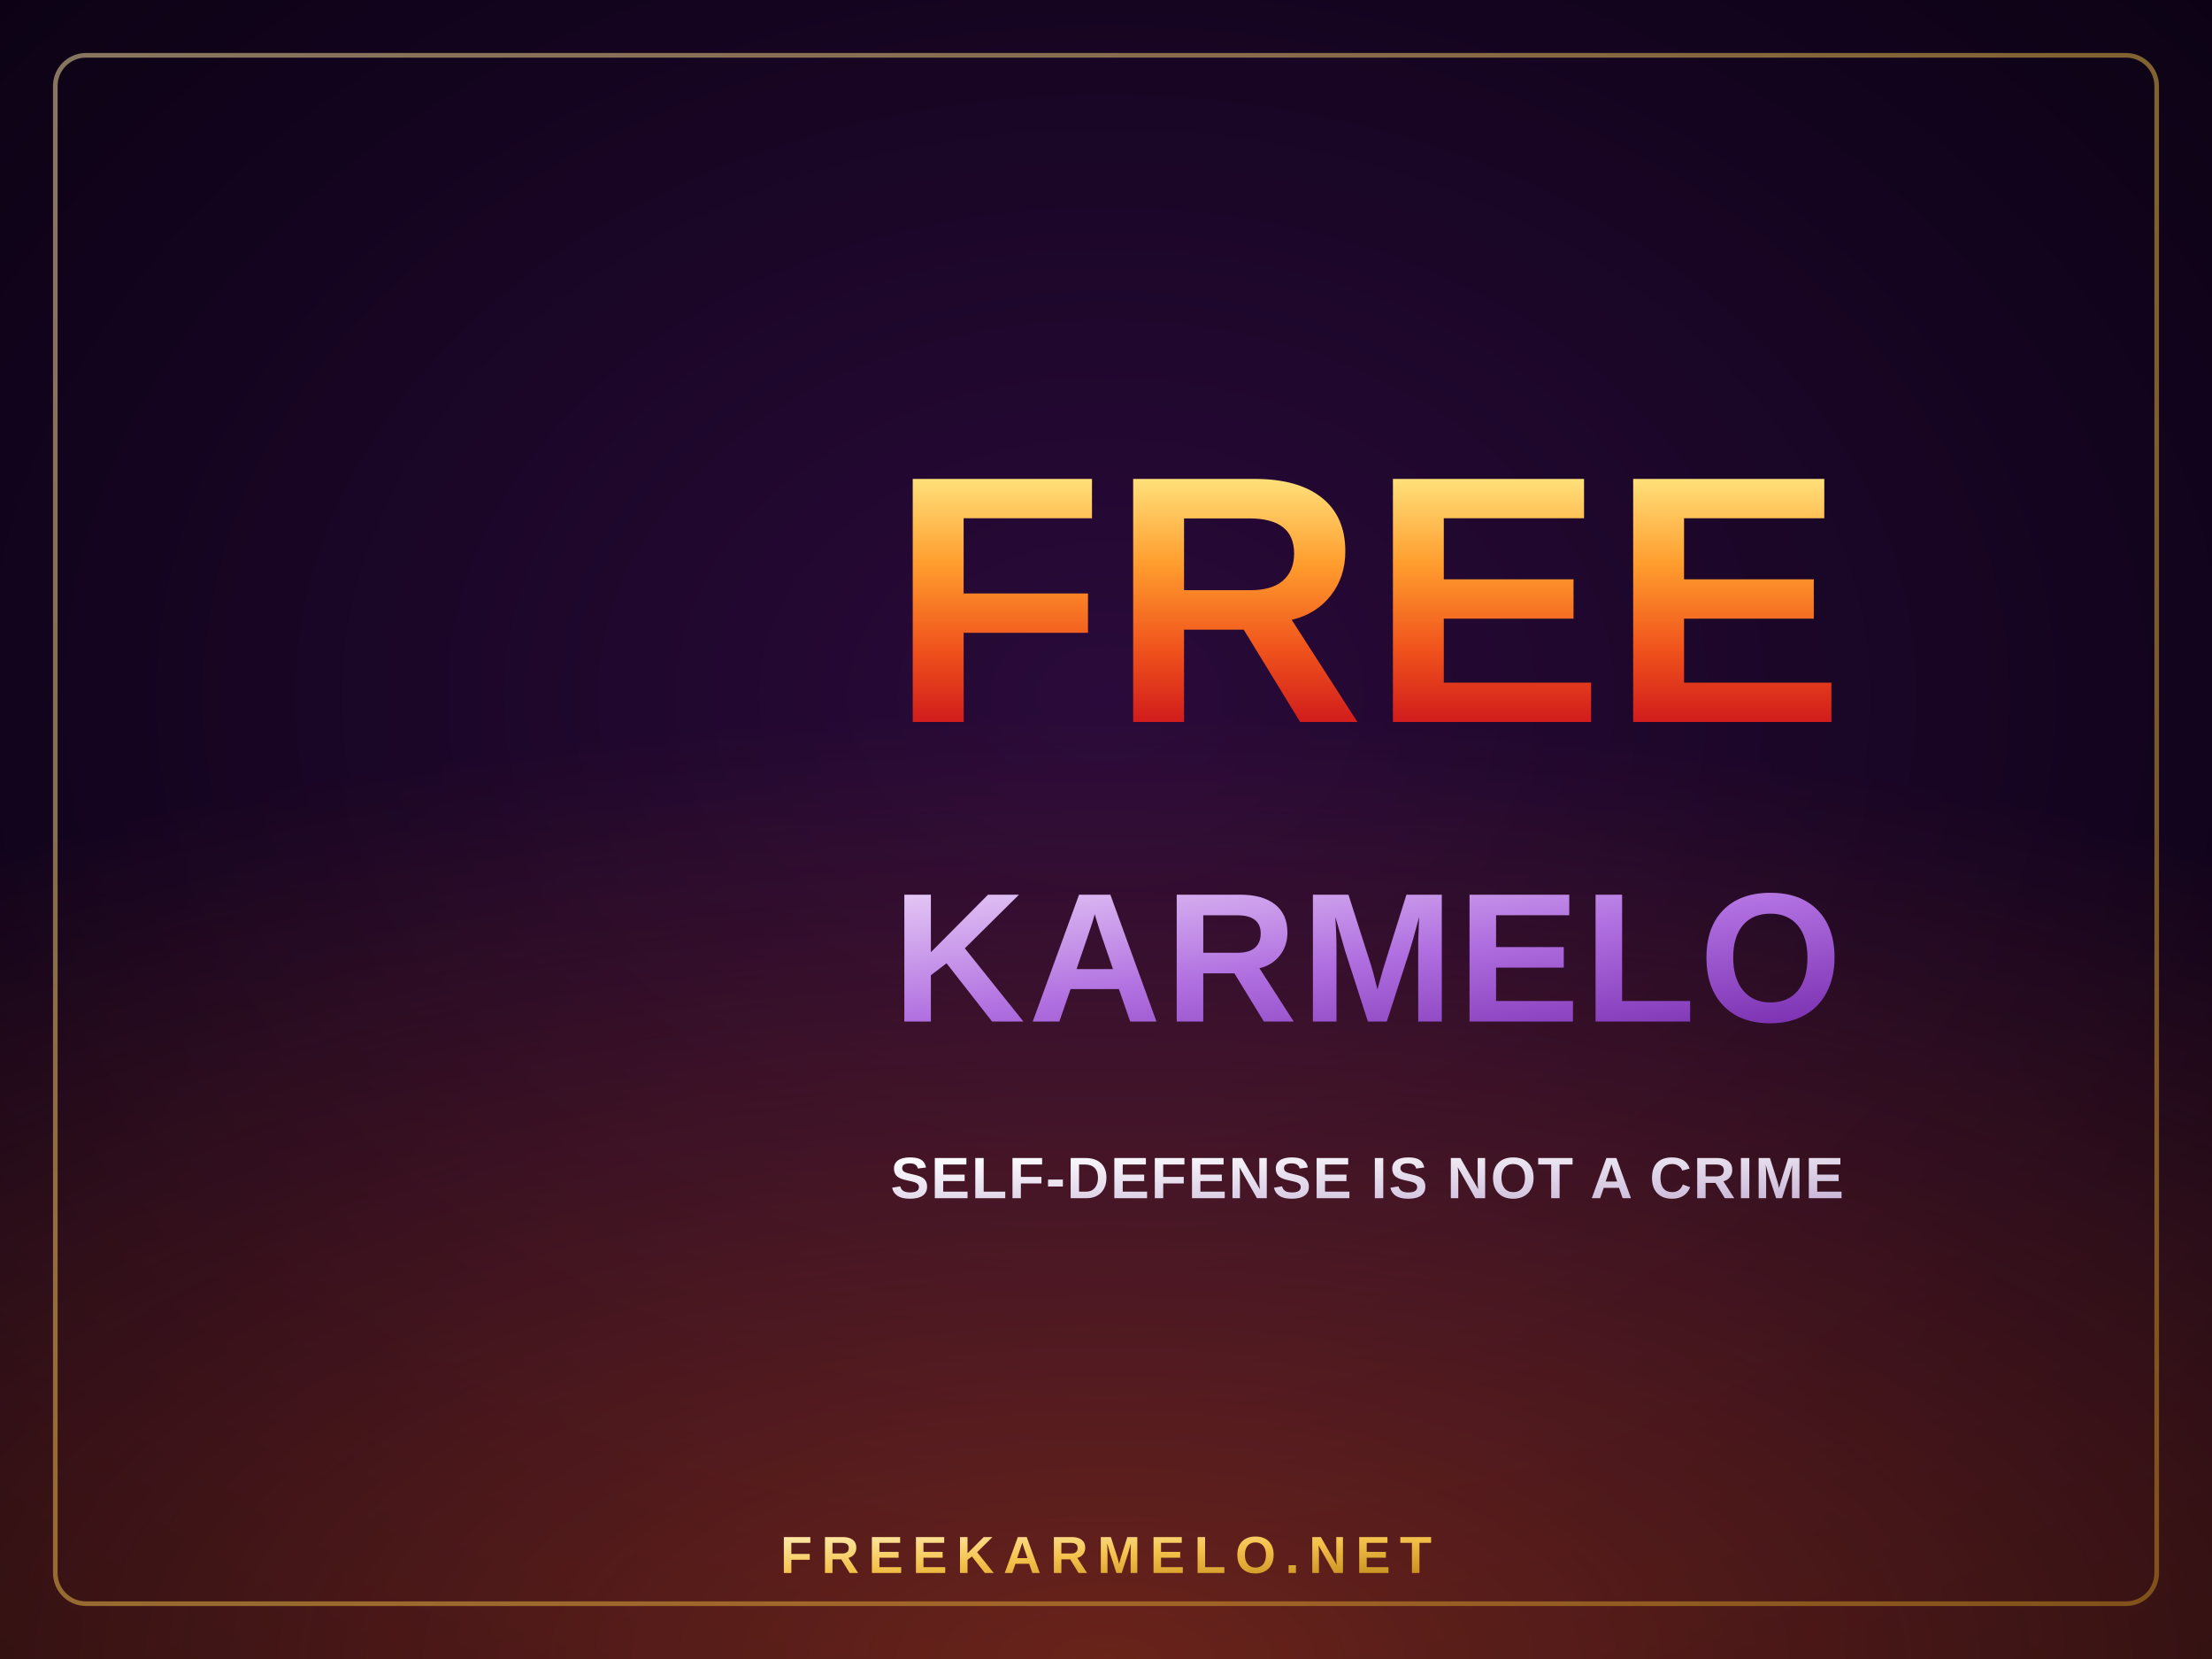
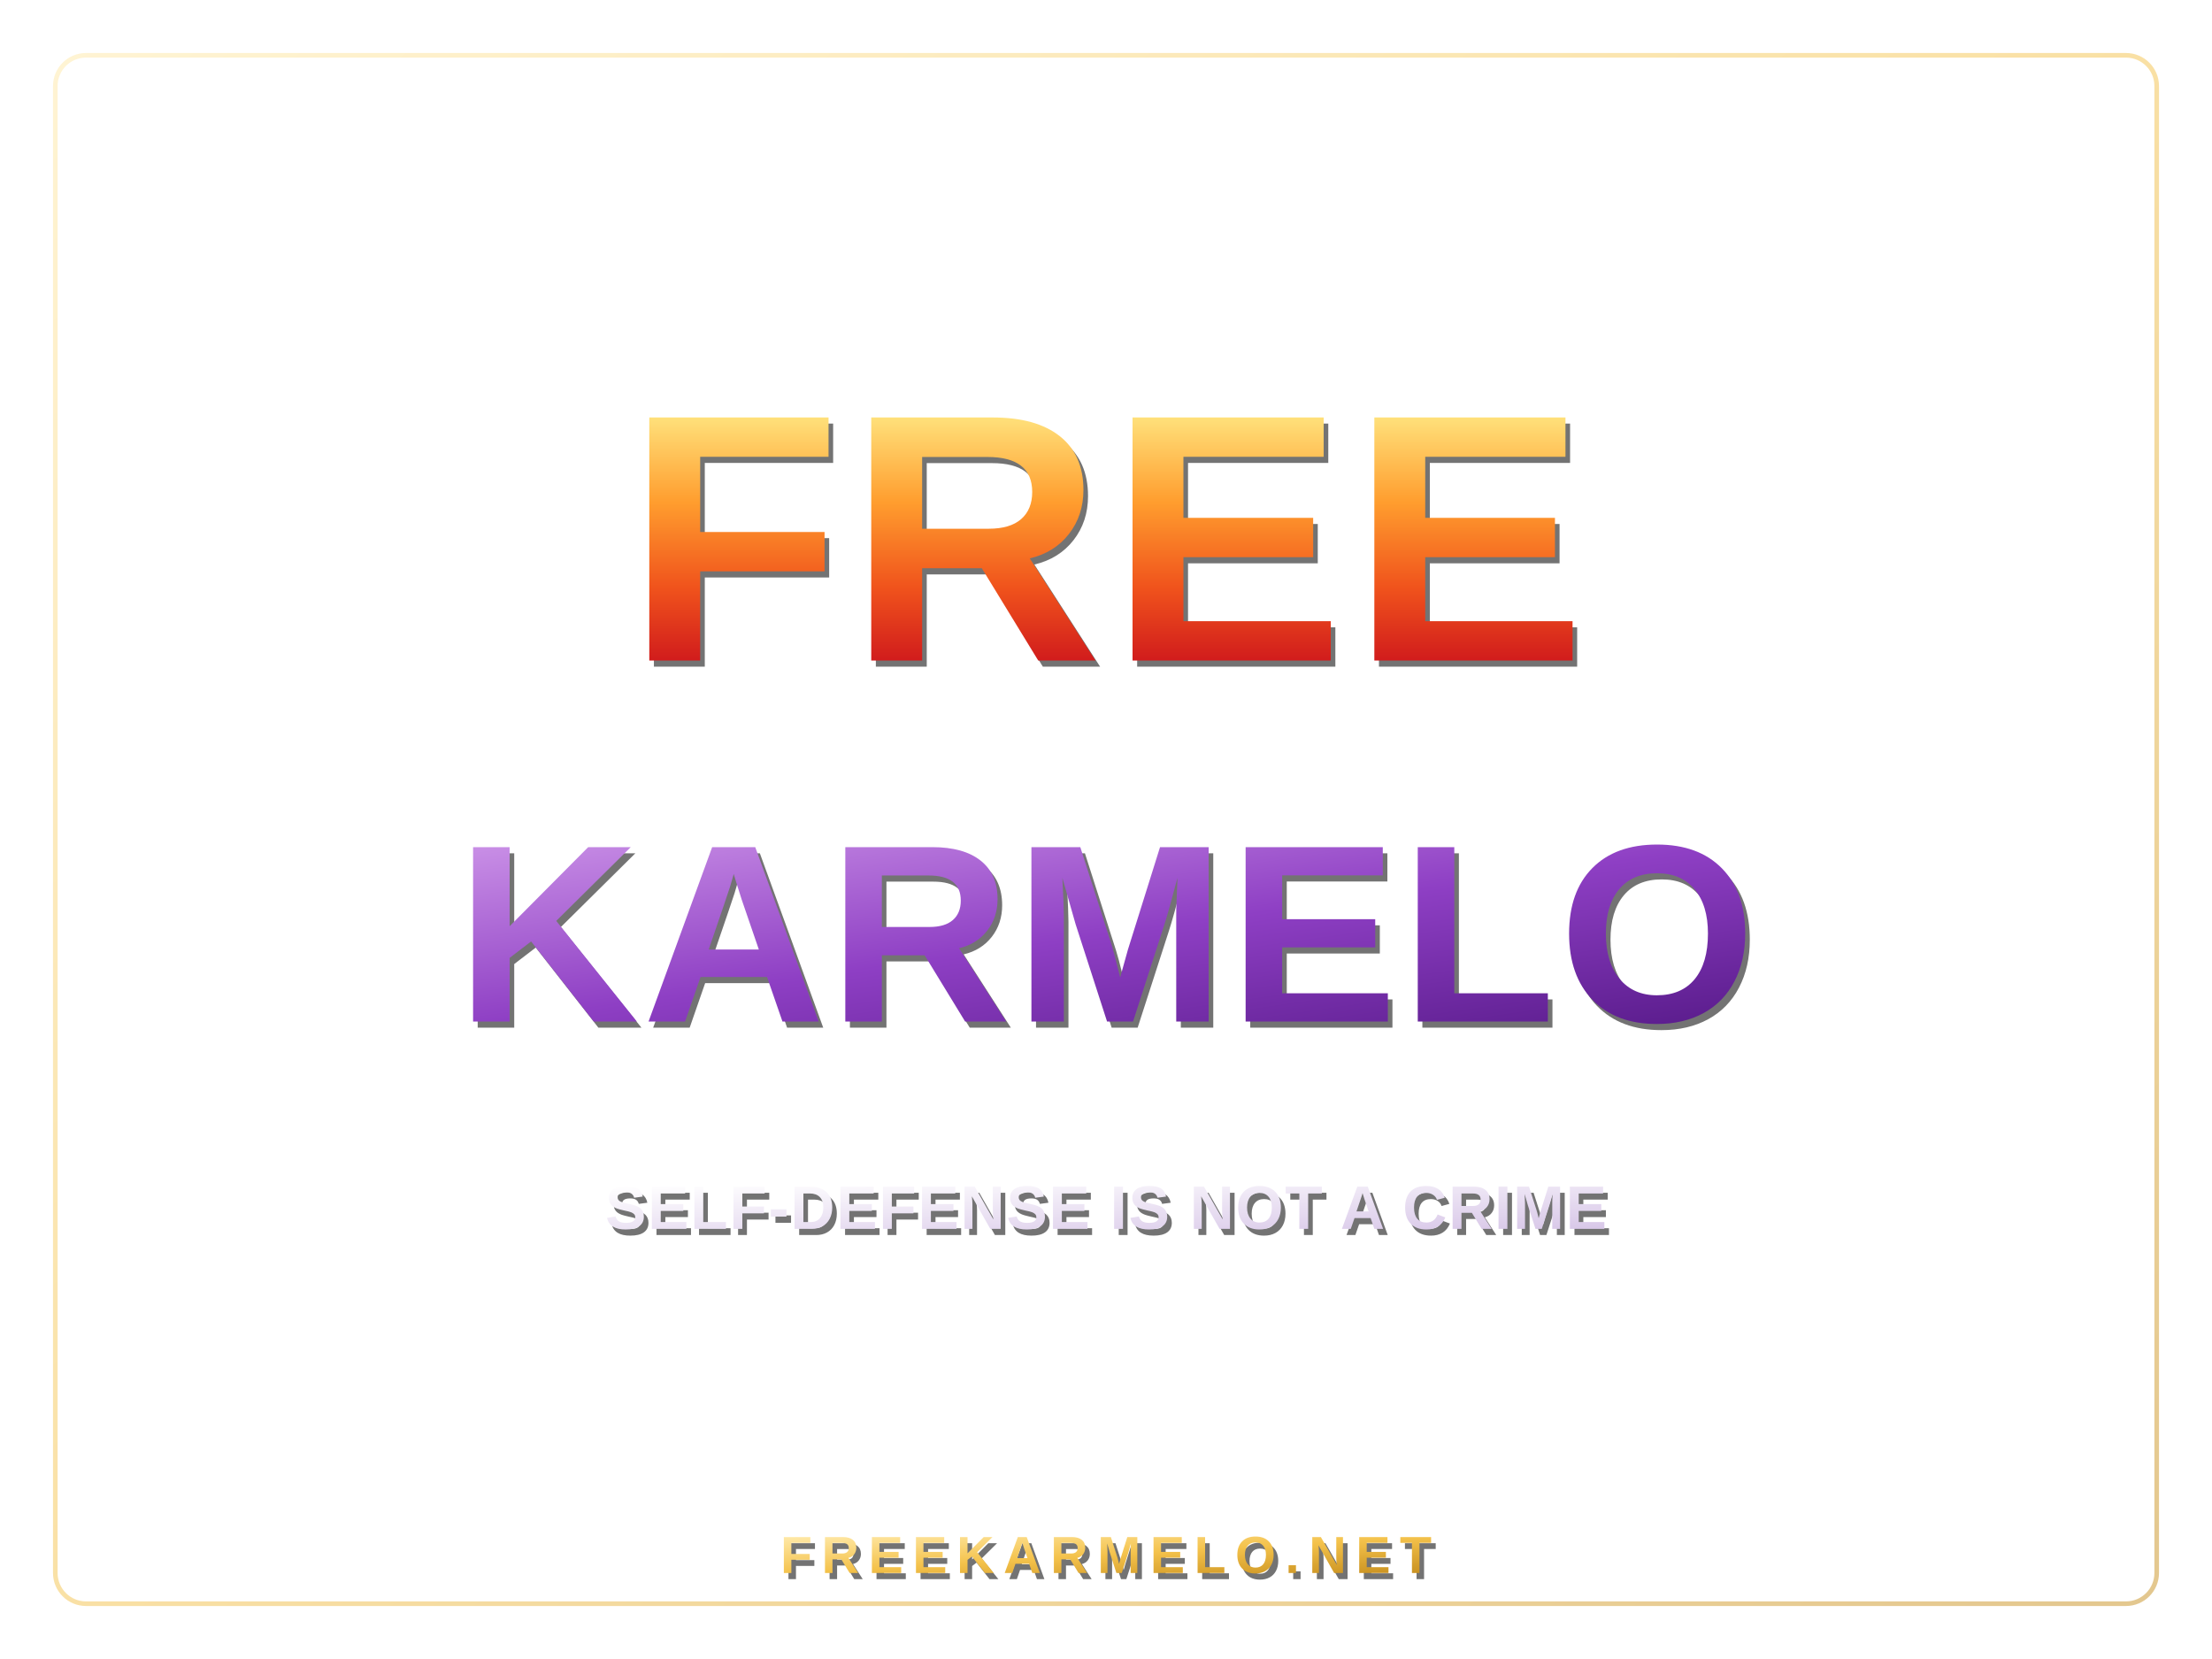
<svg xmlns="http://www.w3.org/2000/svg" viewBox="0 0 1440 1080" width="1440" height="1080">
  <defs>
    <linearGradient id="gGold" x1="0" y1="0" x2="1" y2="1">
      <stop offset="0" stop-color="#FFE9A8" />
      <stop offset="0.5" stop-color="#F4C24B" />
      <stop offset="1" stop-color="#C8901F" />
    </linearGradient>
    <linearGradient id="gPurple" x1="0" y1="0" x2="1" y2="1">
-       <stop offset="0" stop-color="#E4C7F5" />
-       <stop offset="0.5" stop-color="#B06FE0" />
-       <stop offset="1" stop-color="#7A2FB0" />
+       <stop offset="0" stop-color="#C98FE6" />
+       <stop offset="0.5" stop-color="#8E3FC4" />
+       <stop offset="1" stop-color="#5A1C8C" />
    </linearGradient>
    <linearGradient id="gFire" x1="0" y1="0" x2="0" y2="1">
      <stop offset="0" stop-color="#FFE07A" />
      <stop offset="0.35" stop-color="#FF9D2E" />
      <stop offset="0.7" stop-color="#F0531C" />
      <stop offset="1" stop-color="#D11C1C" />
    </linearGradient>
    <linearGradient id="gIvory" x1="0" y1="0" x2="1" y2="1">
      <stop offset="0" stop-color="#FFFFFF" />
-       <stop offset="1" stop-color="#C9B7D8" />
+       <stop offset="1" stop-color="#D8C7E8" />
    </linearGradient>
-     <radialGradient id="gGlow" cx="0.5" cy="0.42" r="0.9">
-       <stop offset="0" stop-color="#2a0a3a" />
-       <stop offset="0.6" stop-color="#10031a" />
-       <stop offset="1" stop-color="#05010a" />
+     <radialGradient id="gGlow" cx="0.5" cy="0.4" r="0.95">
+       <stop offset="0" stop-color="#260935" />
+       <stop offset="0.6" stop-color="#0e0218" />
+       <stop offset="1" stop-color="#050109" />
    </radialGradient>
    <radialGradient id="ember" cx="0.5" cy="1" r="0.95">
-       <stop offset="0" stop-color="#F0531C" stop-opacity="0.4" />
+       <stop offset="0" stop-color="#F0531C" stop-opacity="0.35" />
      <stop offset="1" stop-color="#F0531C" stop-opacity="0" />
    </radialGradient>
  </defs>
-   <rect width="1440" height="1080" fill="url(#gGlow)" />
-   <rect x="0" y="430" width="1440" height="650" fill="url(#ember)" />
  <rect x="36" y="36" width="1368" height="1008" rx="20" fill="none" stroke="url(#gGold)" stroke-width="3" opacity="0.5" />
-   <text x="890" y="470" font-family="&quot;Arial Black&quot;, Arial, sans-serif" font-size="230" font-weight="900" letter-spacing="3" fill="url(#gFire)" text-anchor="middle">FREE</text>
-   <text x="890" y="665" font-family="&quot;Arial Black&quot;, Arial, sans-serif" font-size="120" font-weight="900" letter-spacing="2" fill="url(#gPurple)" text-anchor="middle">KARMELO</text>
-   <text x="890" y="780" font-family="&quot;Arial Black&quot;, Arial, sans-serif" font-size="38" font-weight="900" letter-spacing="1" fill="url(#gIvory)" text-anchor="middle">SELF-DEFENSE IS NOT A CRIME</text>
+   <text x="723" y="434" font-family="&quot;Arial Black&quot;, Arial, sans-serif" font-size="230" font-weight="900" letter-spacing="4" fill="#000000" fill-opacity="0.55" text-anchor="middle">FREE</text>
+   <text x="720" y="430" font-family="&quot;Arial Black&quot;, Arial, sans-serif" font-size="230" font-weight="900" letter-spacing="4" fill="url(#gFire)" text-anchor="middle">FREE</text>
+   <text x="723" y="669" font-family="&quot;Arial Black&quot;, Arial, sans-serif" font-size="165" font-weight="900" letter-spacing="2" fill="#000000" fill-opacity="0.55" text-anchor="middle">KARMELO</text>
+   <text x="720" y="665" font-family="&quot;Arial Black&quot;, Arial, sans-serif" font-size="165" font-weight="900" letter-spacing="2" fill="url(#gPurple)" text-anchor="middle">KARMELO</text>
+   <text x="723" y="804" font-family="&quot;Arial Black&quot;, Arial, sans-serif" font-size="40" font-weight="900" letter-spacing="1" fill="#000000" fill-opacity="0.55" text-anchor="middle">SELF-DEFENSE IS NOT A CRIME</text>
+   <text x="720" y="800" font-family="&quot;Arial Black&quot;, Arial, sans-serif" font-size="40" font-weight="900" letter-spacing="1" fill="url(#gIvory)" text-anchor="middle">SELF-DEFENSE IS NOT A CRIME</text>
+   <text x="723" y="1028" font-family="&quot;Arial Black&quot;, Arial, sans-serif" font-size="34" font-weight="900" letter-spacing="6" fill="#000000" fill-opacity="0.55" text-anchor="middle">FREEKARMELO.NET</text>
  <text x="720" y="1024" font-family="&quot;Arial Black&quot;, Arial, sans-serif" font-size="34" font-weight="900" letter-spacing="6" fill="url(#gGold)" text-anchor="middle">FREEKARMELO.NET</text>
</svg>
